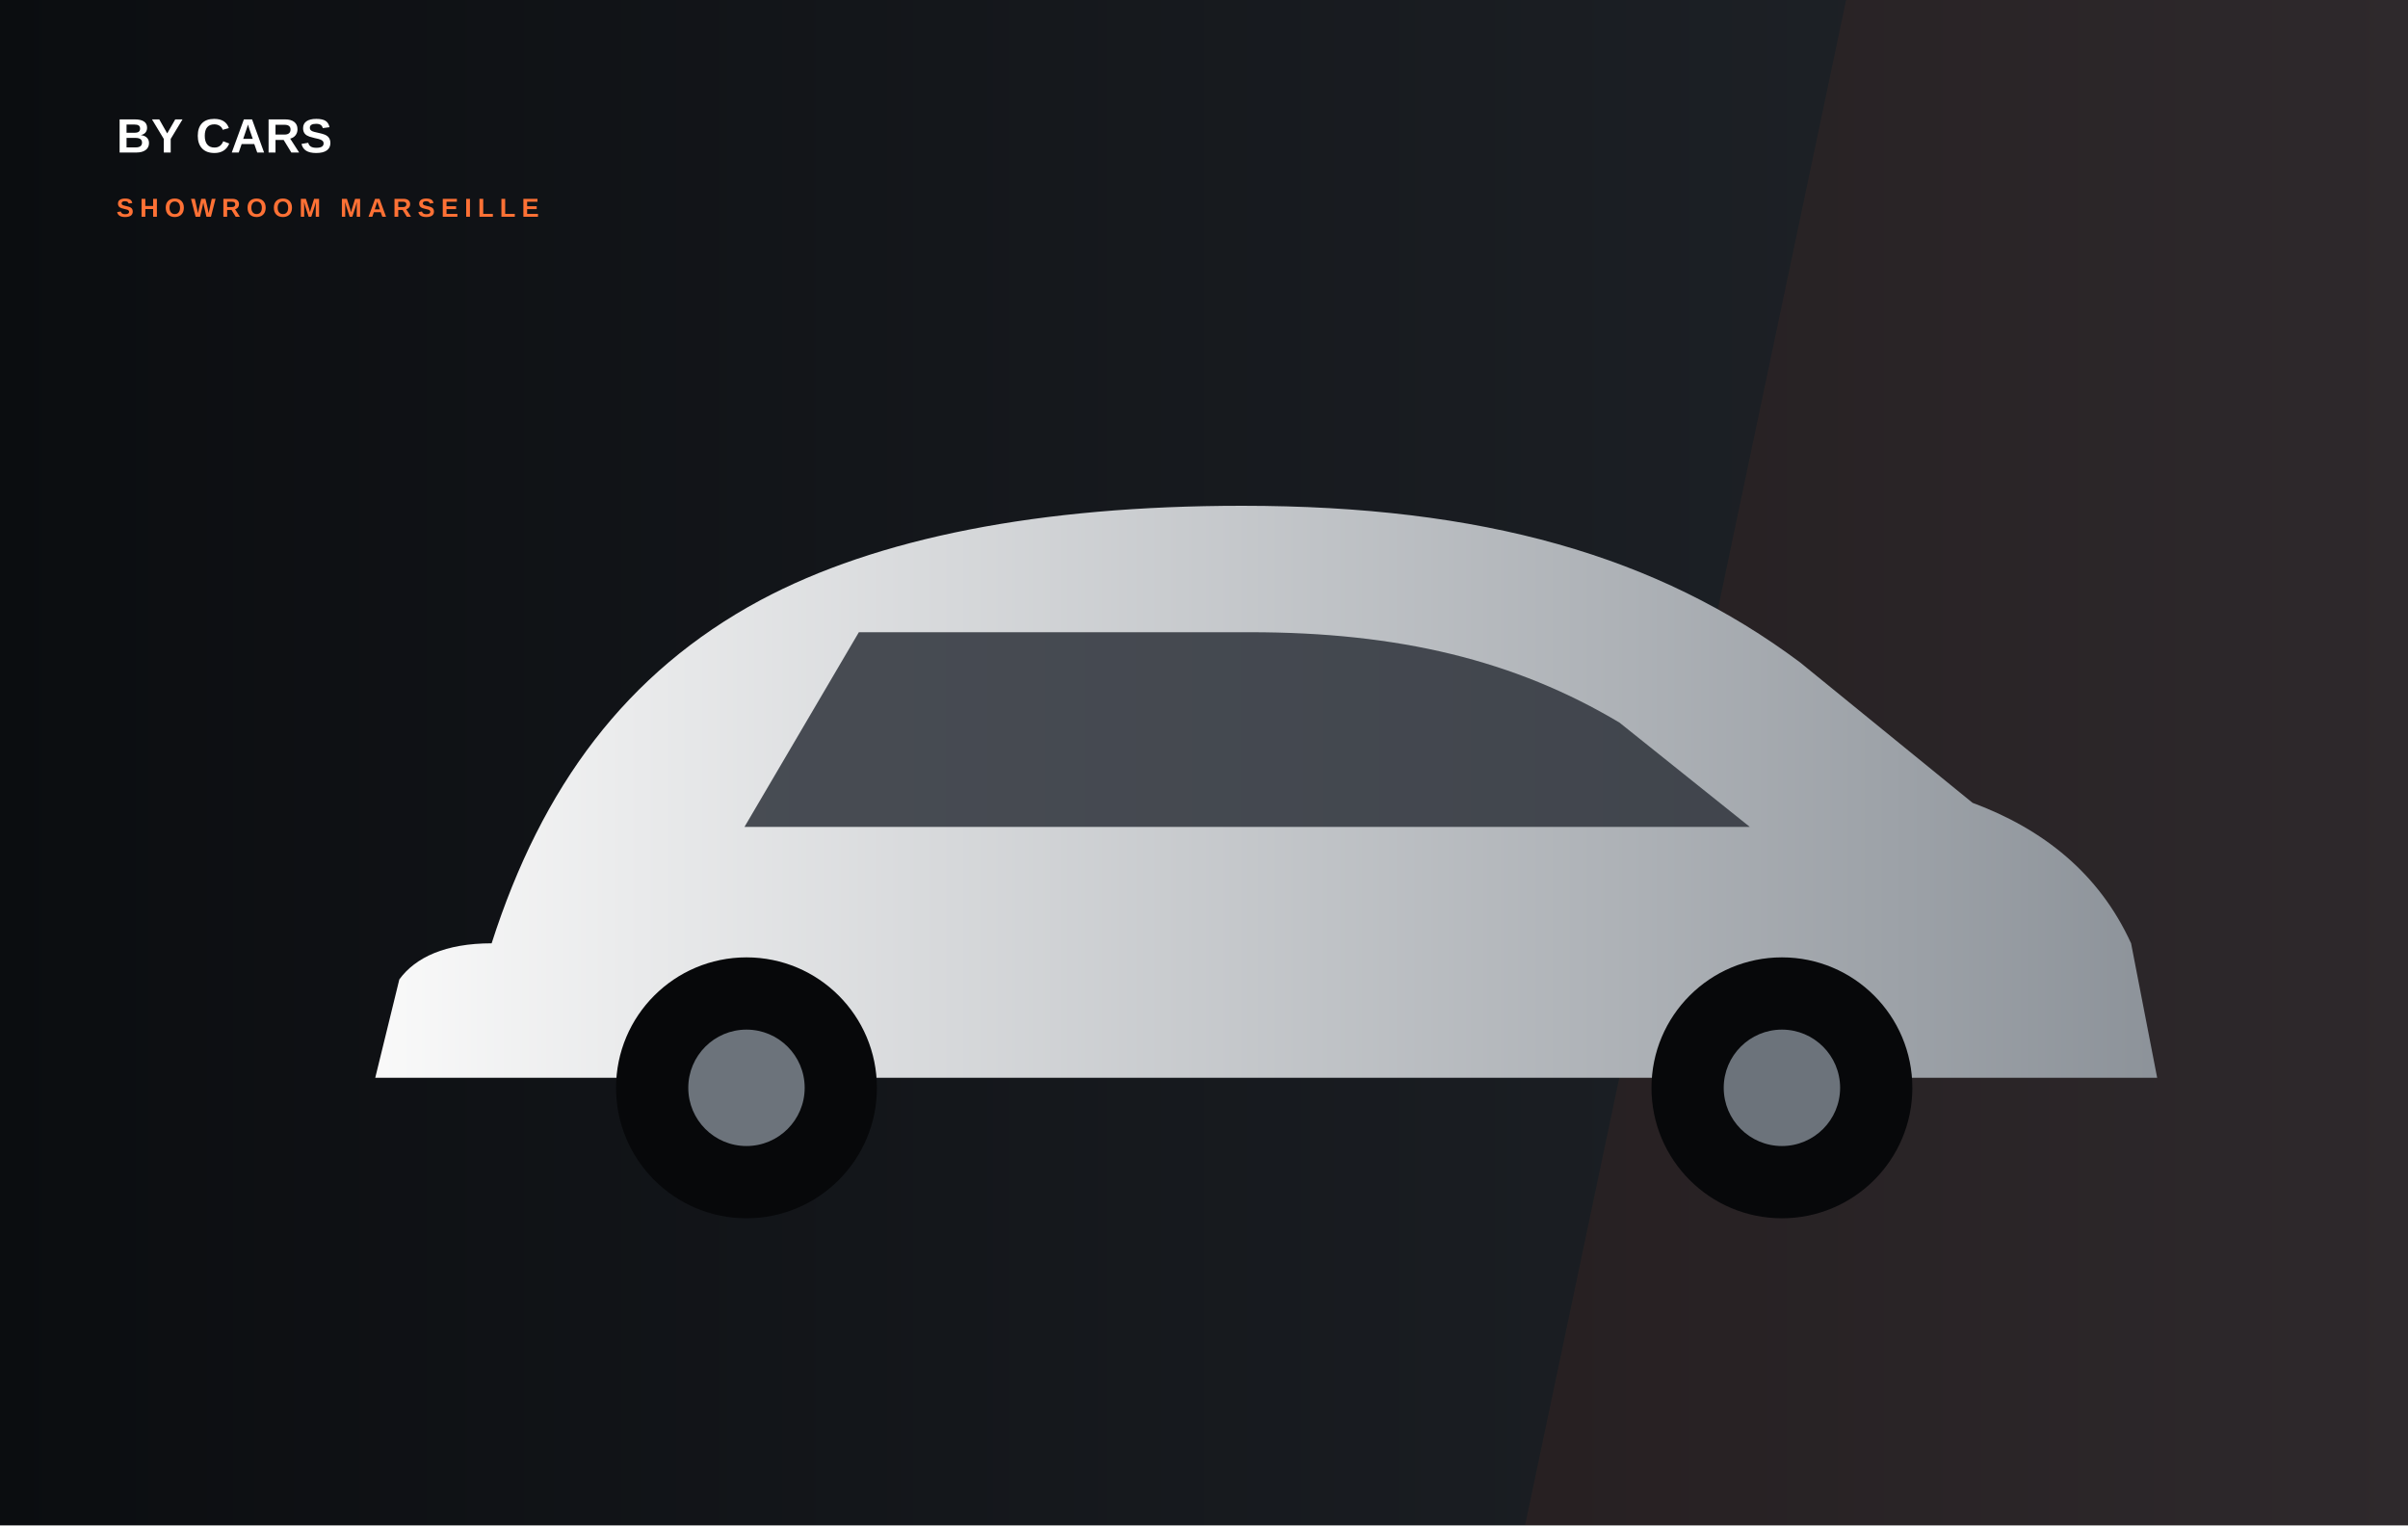
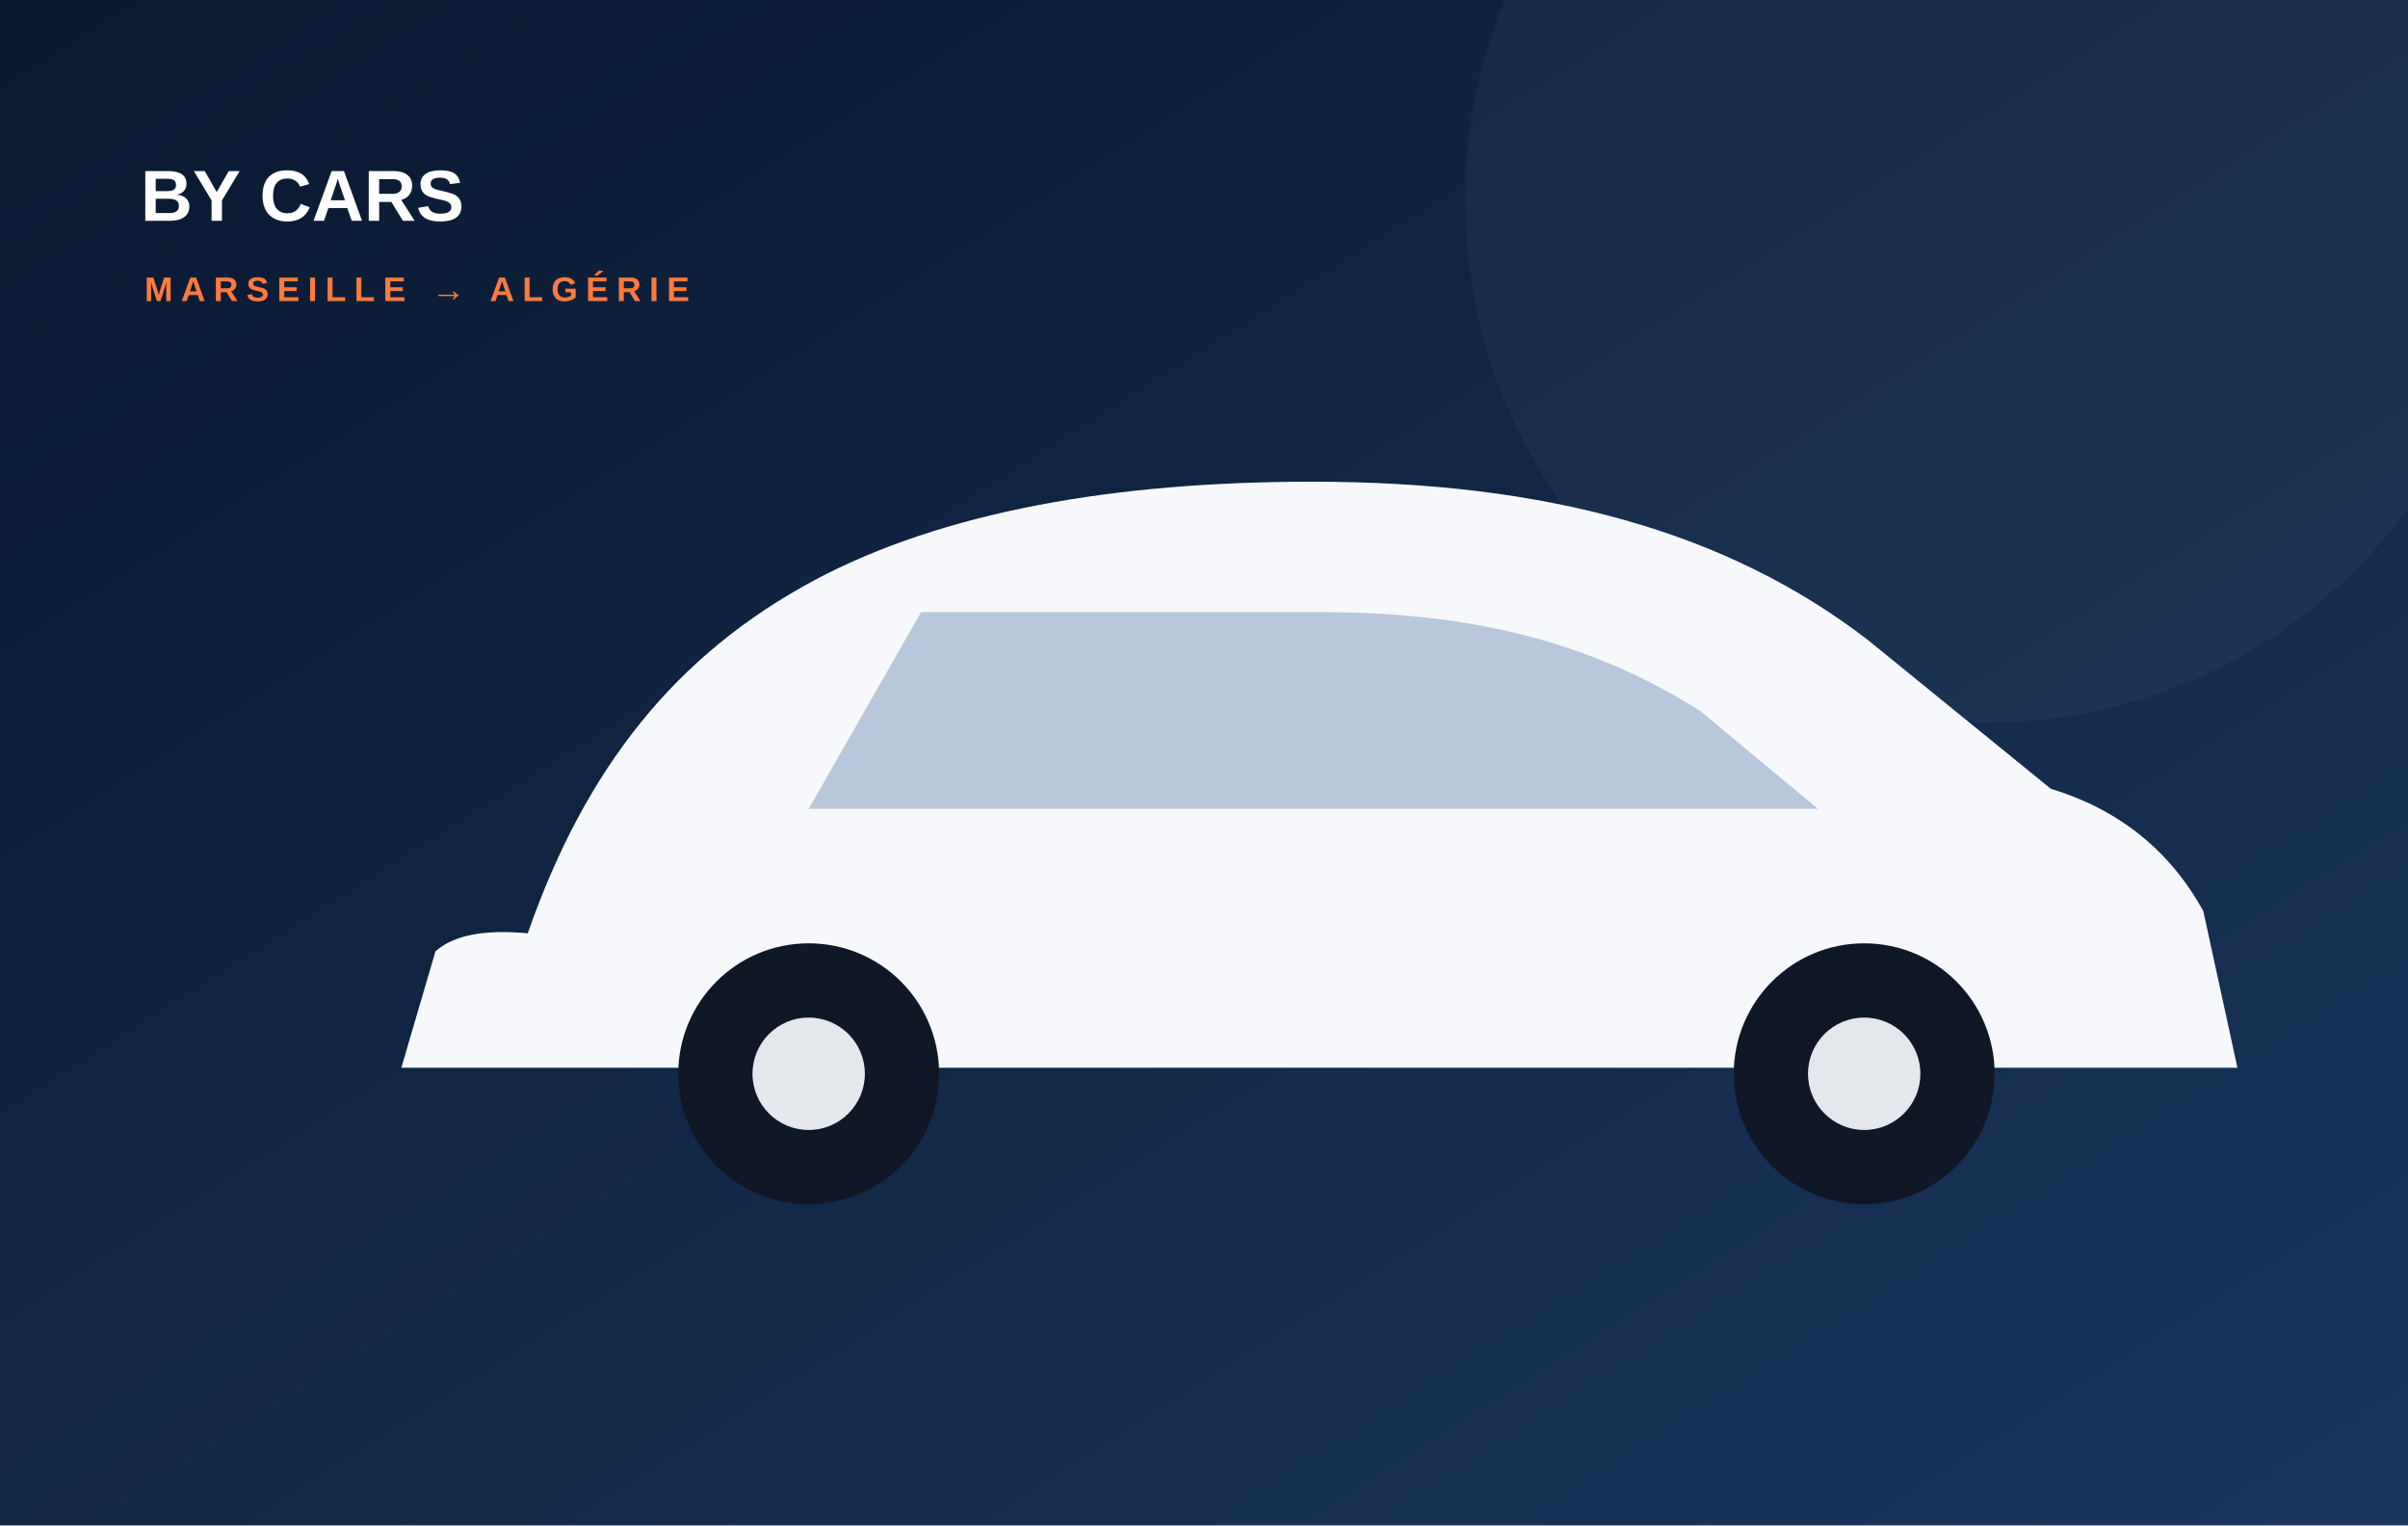
<svg xmlns="http://www.w3.org/2000/svg" viewBox="0 0 1200 760">
  <defs>
-     <linearGradient id="bg" x1="0" x2="1">
-       <stop stop-color="#0b0d10" />
-       <stop offset="1" stop-color="#22262c" />
+     <linearGradient id="g" x1="0" y1="0" x2="1" y2="1">
+       <stop stop-color="#0a1830" />
+       <stop offset="1" stop-color="#19365d" />
    </linearGradient>
-     <linearGradient id="car" x1="0" x2="1">
-       <stop stop-color="#fafafa" />
-       <stop offset="1" stop-color="#8c9299" />
+     <linearGradient id="o">
+       <stop stop-color="#ff7134" />
+       <stop offset="1" stop-color="#ff9c4e" />
    </linearGradient>
  </defs>
-   <rect width="1200" height="760" fill="url(#bg)" />
-   <path d="M920 0h280v760H760z" fill="#ff6426" opacity=".055" />
-   <g transform="translate(115 250)">
-     <path d="M130 220c25-78 67-135 134-171 58-31 139-47 240-47 120 0 207 25 278 78l86 70c35 13 63 35 79 70l13 67H72l12-49c8-11 23-18 46-18z" fill="url(#car)" />
-     <path d="M313 65h195c74 0 132 14 184 45l65 52H256l57-97z" fill="#333840" opacity=".88" />
-     <circle cx="257" cy="292" r="65" fill="#07080a" />
-     <circle cx="257" cy="292" r="29" fill="#6c737b" />
-     <circle cx="773" cy="292" r="65" fill="#07080a" />
-     <circle cx="773" cy="292" r="29" fill="#6c737b" />
+   <rect width="1200" height="760" fill="url(#g)" />
+   <circle cx="990" cy="100" r="260" fill="#fff" opacity=".035" />
+   <g transform="translate(145 245)">
+     <path d="M118 220c29-83 74-139 143-176 64-34 149-49 248-49 117 0 207 25 277 79l91 74c33 10 59 30 76 61l17 78H55l17-58c9-8 24-11 46-9z" fill="#f7f8fb" />
+     <path d="M314 60h200c79 0 137 17 188 49l59 49H258l56-98z" fill="#b8c7dc" />
+     <path d="M78 220h845" stroke="url(#o)" stroke-width="8" />
+     <circle cx="258" cy="290" r="65" fill="#101727" />
+     <circle cx="258" cy="290" r="28" fill="#e4e7ec" />
+     <circle cx="784" cy="290" r="65" fill="#101727" />
+     <circle cx="784" cy="290" r="28" fill="#e4e7ec" />
  </g>
-   <text x="58" y="76" font-family="Arial" font-size="24" font-weight="800" fill="#fff">BY CARS</text>
-   <text x="58" y="108" font-family="Arial" font-size="13" font-weight="700" fill="#ff7135" letter-spacing="3">SHOWROOM MARSEILLE</text>
+   <text x="70" y="110" font-family="Arial" font-size="36" font-weight="800" fill="#fff">BY CARS</text>
+   <text x="72" y="150" font-family="Arial" font-size="17" font-weight="700" fill="#ff7a3c" letter-spacing="4">MARSEILLE → ALGÉRIE</text>
</svg>
